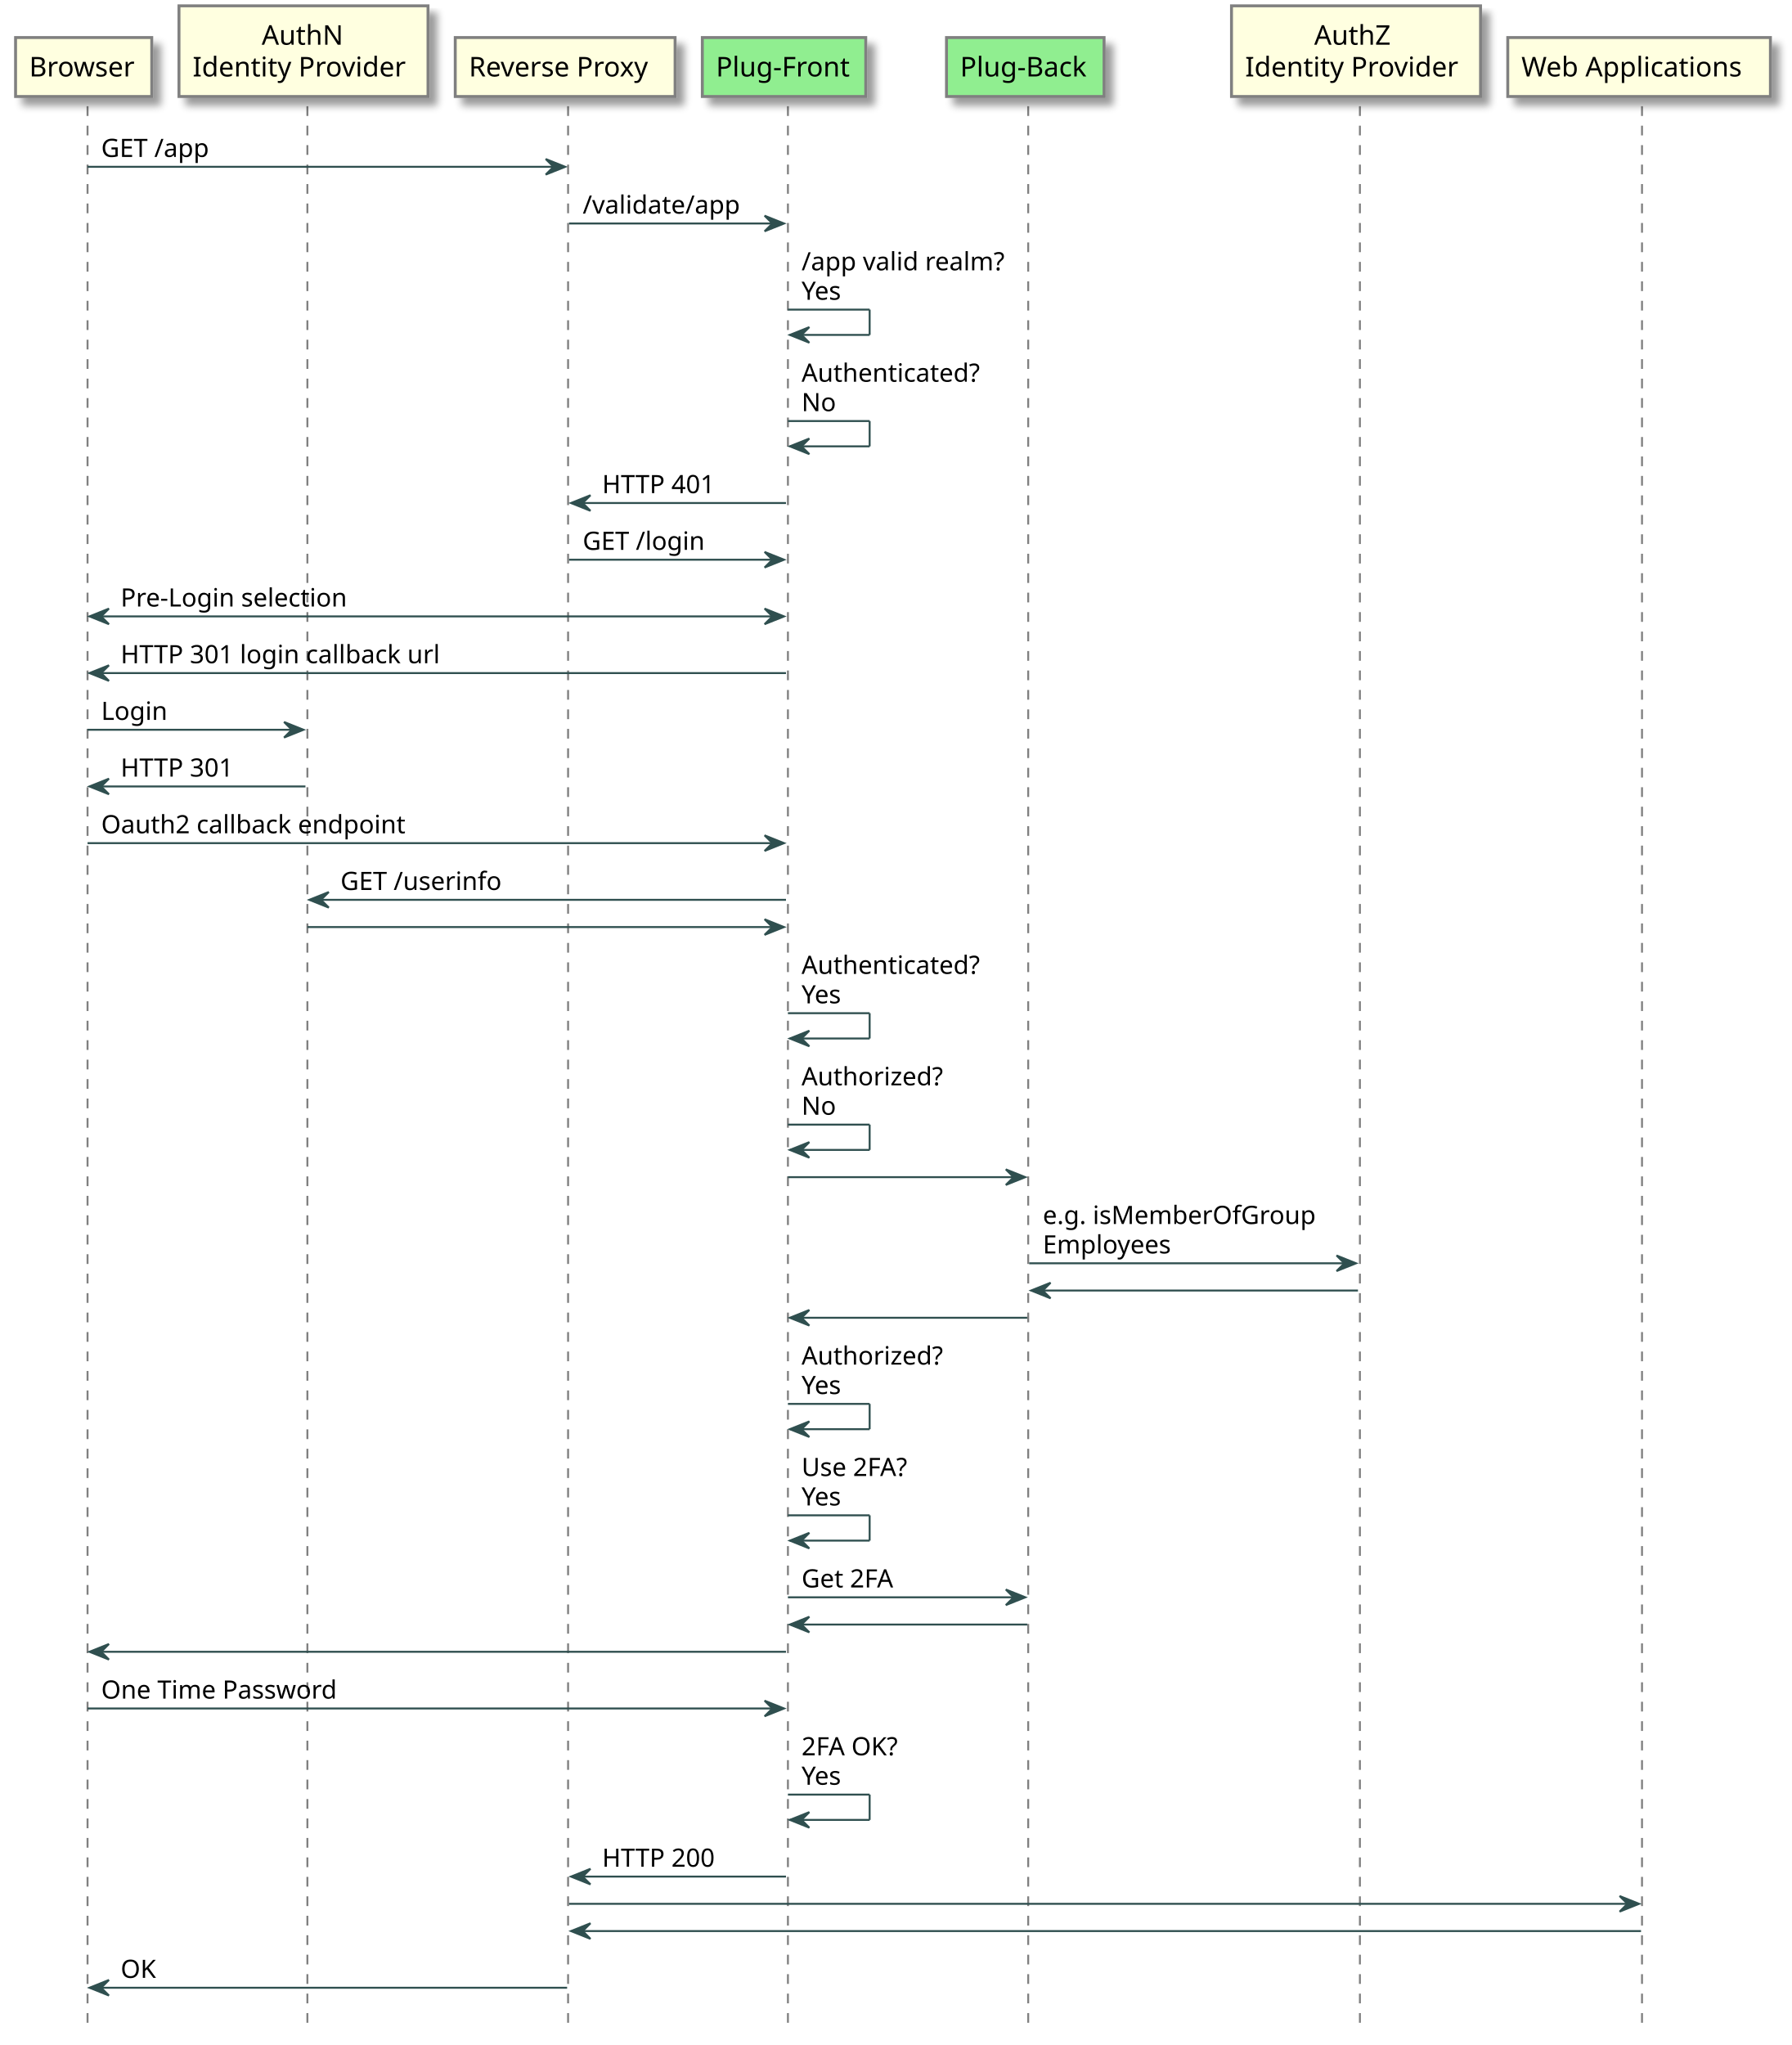
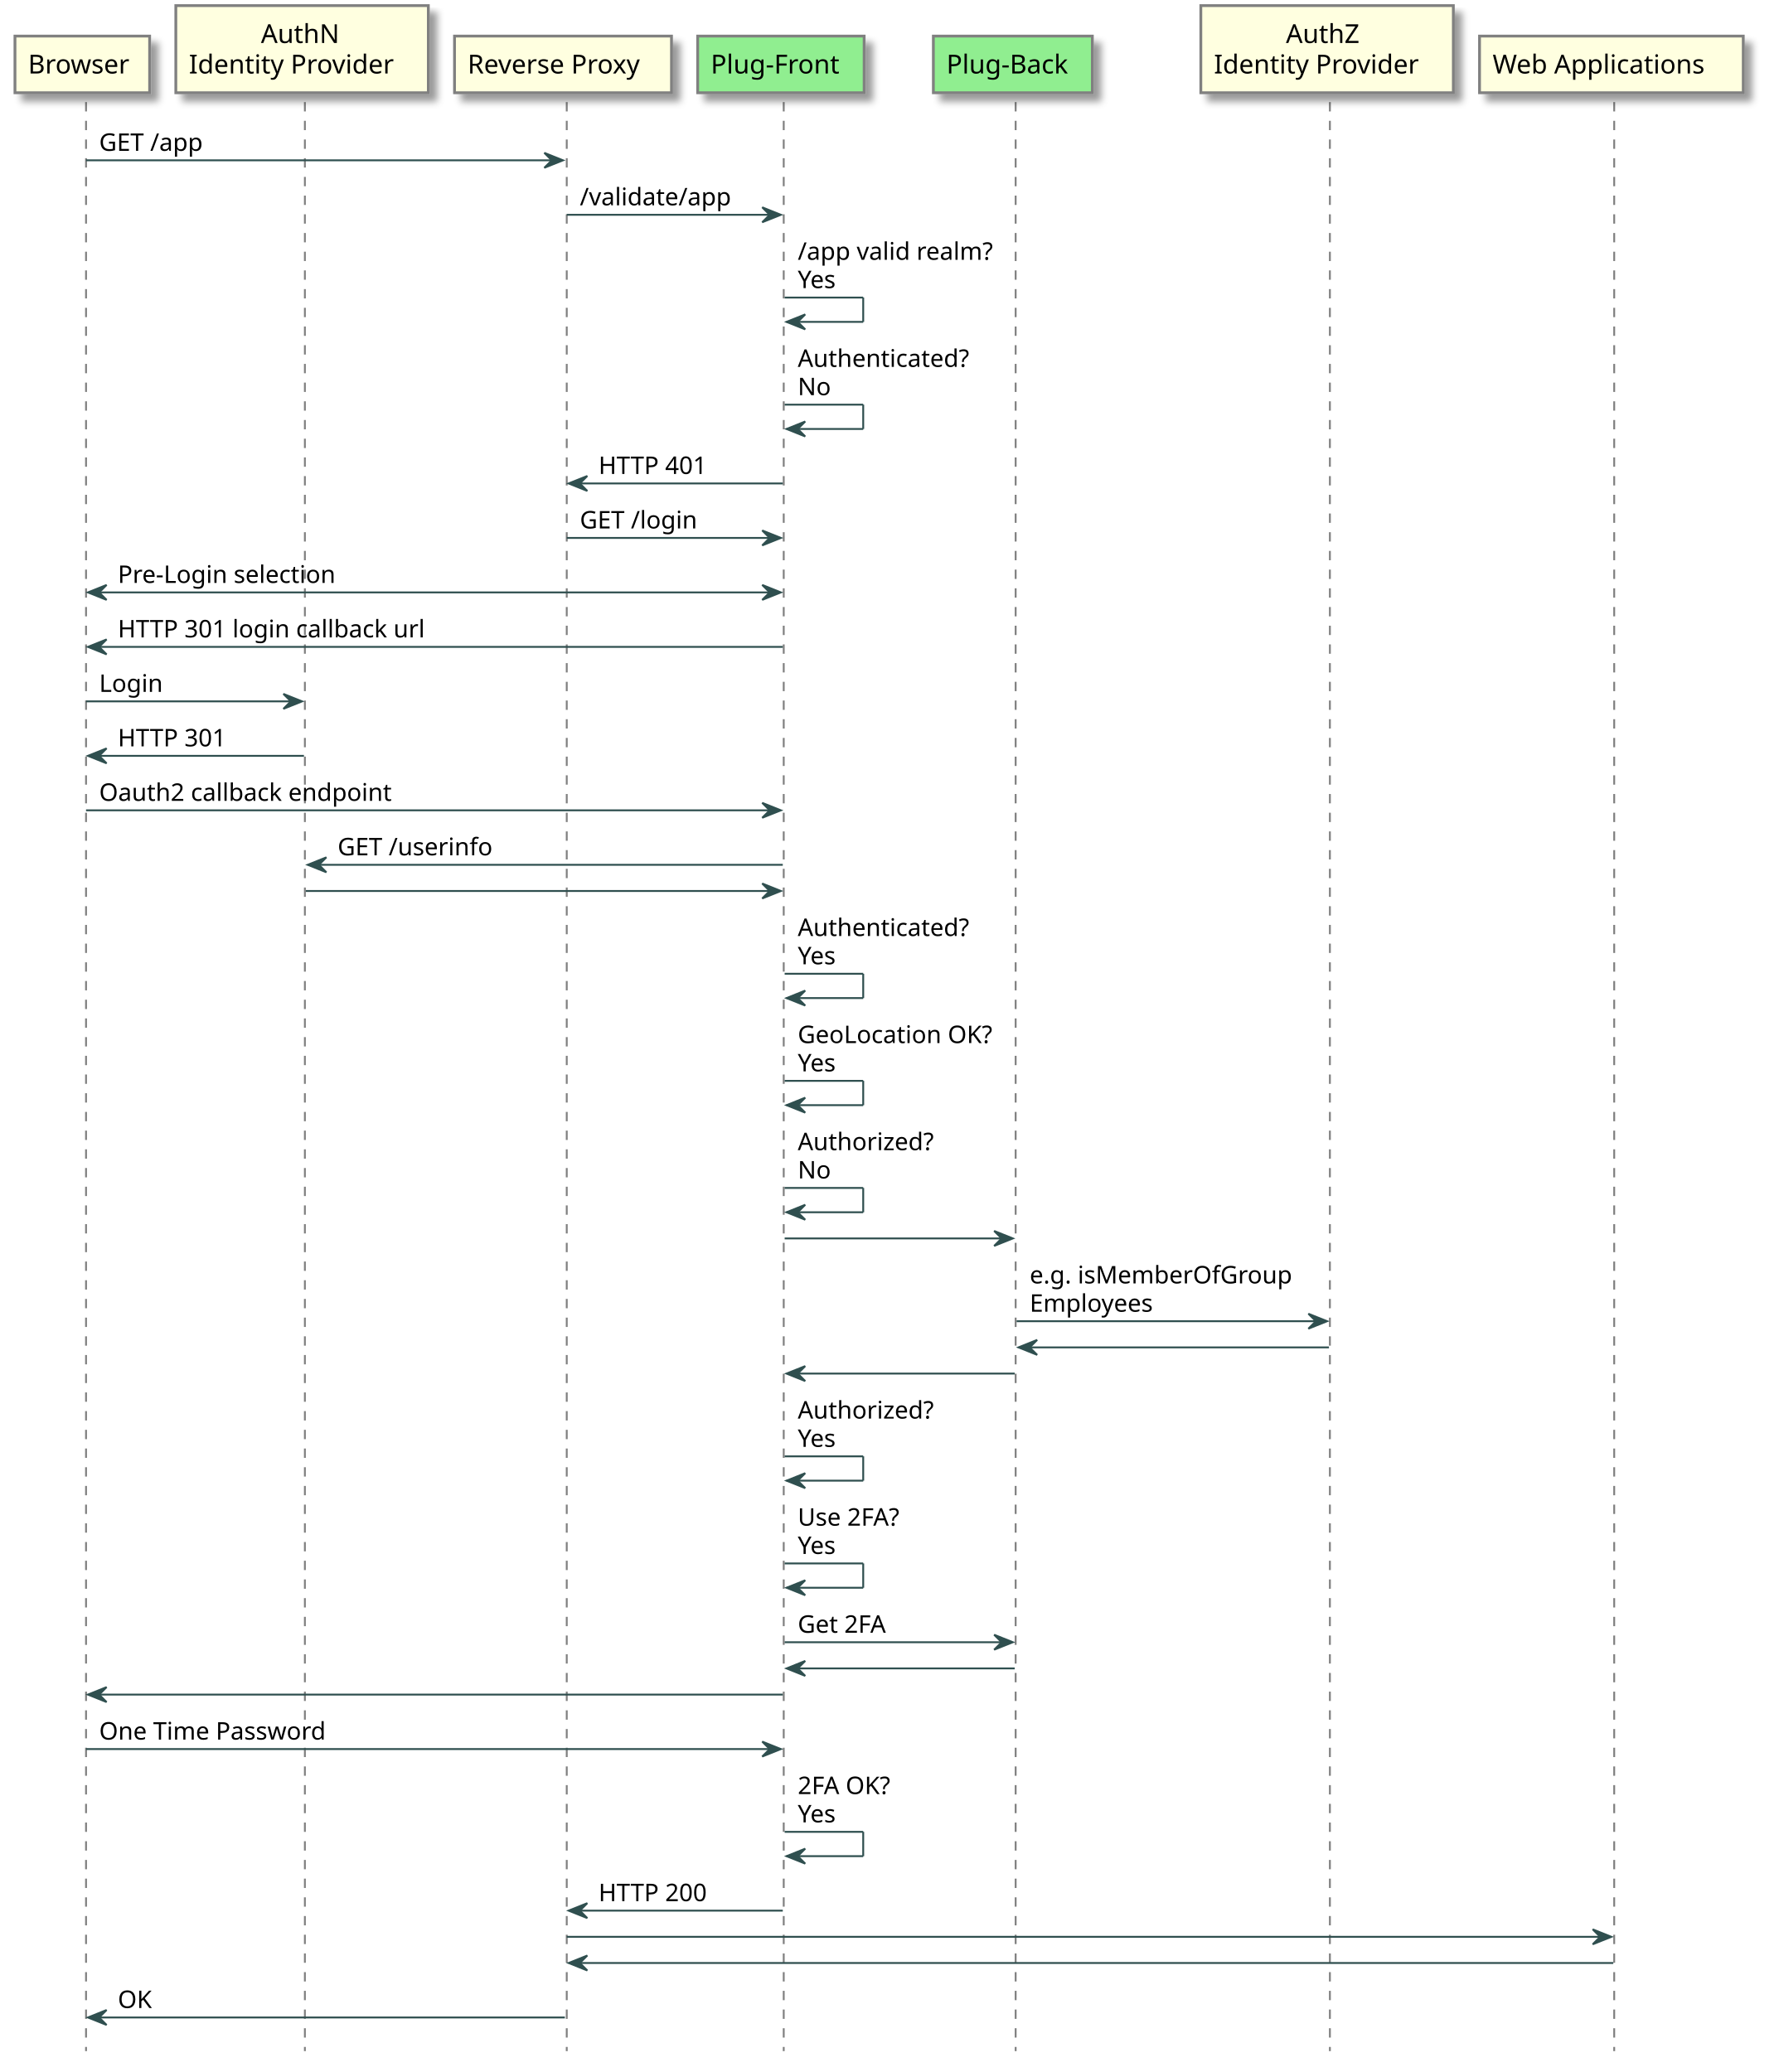
- <svg xmlns="http://www.w3.org/2000/svg" contentScriptType="application/ecmascript" contentStyleType="text/css" height="1051px" preserveAspectRatio="none" style="width:921px;height:1051px;" version="1.1" viewBox="0 0 921 1051" width="921px" zoomAndPan="magnify">
+ <svg xmlns="http://www.w3.org/2000/svg" contentScriptType="application/ecmascript" contentStyleType="text/css" height="1108px" preserveAspectRatio="none" style="width:951px;height:1108px;" version="1.1" viewBox="0 0 951 1108" width="951px" zoomAndPan="magnify">
  <defs>
-     <filter height="300%" id="flxm4xihtl1rq" width="300%" x="-1" y="-1">
+     <filter height="300%" id="f1vm9ypv76vdcs" width="300%" x="-1" y="-1">
      <feGaussianBlur result="blurOut" stdDeviation="2.0" />
      <feColorMatrix in="blurOut" result="blurOut2" type="matrix" values="0 0 0 0 0 0 0 0 0 0 0 0 0 0 0 0 0 0 .4 0" />
      <feOffset dx="4.0" dy="4.0" in="blurOut2" result="blurOut3" />
      <feBlend in="SourceGraphic" in2="blurOut3" mode="normal" />
    </filter>
  </defs>
  <g>
-     <line style="stroke: #808080; stroke-width: 1.0; stroke-dasharray: 5.0,5.0;" x1="45" x2="45" y1="54.594" y2="1039.578" />
-     <line style="stroke: #808080; stroke-width: 1.0; stroke-dasharray: 5.0,5.0;" x1="158" x2="158" y1="54.594" y2="1039.578" />
-     <line style="stroke: #808080; stroke-width: 1.0; stroke-dasharray: 5.0,5.0;" x1="292" x2="292" y1="54.594" y2="1039.578" />
-     <line style="stroke: #808080; stroke-width: 1.0; stroke-dasharray: 5.0,5.0;" x1="405" x2="405" y1="54.594" y2="1039.578" />
-     <line style="stroke: #808080; stroke-width: 1.0; stroke-dasharray: 5.0,5.0;" x1="528.5" x2="528.5" y1="54.594" y2="1039.578" />
-     <line style="stroke: #808080; stroke-width: 1.0; stroke-dasharray: 5.0,5.0;" x1="699" x2="699" y1="54.594" y2="1039.578" />
-     <line style="stroke: #808080; stroke-width: 1.0; stroke-dasharray: 5.0,5.0;" x1="844" x2="844" y1="54.594" y2="1039.578" />
-     <rect fill="#FFFFE0" filter="url(#flxm4xihtl1rq)" height="30.297" style="stroke: #808080; stroke-width: 1.5;" width="70" x="8" y="19.297" />
-     <text fill="#000000" font-family="sans-serif" font-size="14" lengthAdjust="spacingAndGlyphs" textLength="56" x="15" y="39.292">Browser</text>
-     <rect fill="#FFFFE0" filter="url(#flxm4xihtl1rq)" height="46.594" style="stroke: #808080; stroke-width: 1.5;" width="128" x="92" y="3" />
-     <text fill="#000000" font-family="sans-serif" font-size="14" lengthAdjust="spacingAndGlyphs" textLength="43" x="134.5" y="22.995">AuthN</text>
-     <text fill="#000000" font-family="sans-serif" font-size="14" lengthAdjust="spacingAndGlyphs" textLength="114" x="99" y="39.292">Identity Provider</text>
-     <rect fill="#FFFFE0" filter="url(#flxm4xihtl1rq)" height="30.297" style="stroke: #808080; stroke-width: 1.5;" width="113" x="234" y="19.297" />
-     <text fill="#000000" font-family="sans-serif" font-size="14" lengthAdjust="spacingAndGlyphs" textLength="99" x="241" y="39.292">Reverse Proxy</text>
-     <rect fill="#90EE90" filter="url(#flxm4xihtl1rq)" height="30.297" style="stroke: #808080; stroke-width: 1.5;" width="84" x="361" y="19.297" />
-     <text fill="#000000" font-family="sans-serif" font-size="14" lengthAdjust="spacingAndGlyphs" textLength="70" x="368" y="39.292">Plug-Front</text>
-     <rect fill="#90EE90" filter="url(#flxm4xihtl1rq)" height="30.297" style="stroke: #808080; stroke-width: 1.5;" width="81" x="486.5" y="19.297" />
-     <text fill="#000000" font-family="sans-serif" font-size="14" lengthAdjust="spacingAndGlyphs" textLength="67" x="493.5" y="39.292">Plug-Back</text>
-     <rect fill="#FFFFE0" filter="url(#flxm4xihtl1rq)" height="46.594" style="stroke: #808080; stroke-width: 1.5;" width="128" x="633" y="3" />
-     <text fill="#000000" font-family="sans-serif" font-size="14" lengthAdjust="spacingAndGlyphs" textLength="43" x="675.5" y="22.995">AuthZ</text>
-     <text fill="#000000" font-family="sans-serif" font-size="14" lengthAdjust="spacingAndGlyphs" textLength="114" x="640" y="39.292">Identity Provider</text>
-     <rect fill="#FFFFE0" filter="url(#flxm4xihtl1rq)" height="30.297" style="stroke: #808080; stroke-width: 1.5;" width="135" x="775" y="19.297" />
-     <text fill="#000000" font-family="sans-serif" font-size="14" lengthAdjust="spacingAndGlyphs" textLength="121" x="782" y="39.292">Web Applications</text>
-     <polygon fill="#2F4F4F" points="280.5,81.727,290.5,85.727,280.5,89.727,284.5,85.727" style="stroke: #2F4F4F; stroke-width: 1.0;" />
-     <line style="stroke: #2F4F4F; stroke-width: 1.0;" x1="45" x2="286.5" y1="85.727" y2="85.727" />
-     <text fill="#000000" font-family="sans-serif" font-size="13" lengthAdjust="spacingAndGlyphs" textLength="58" x="52" y="80.661">GET /app</text>
-     <polygon fill="#2F4F4F" points="393,110.859,403,114.859,393,118.859,397,114.859" style="stroke: #2F4F4F; stroke-width: 1.0;" />
-     <line style="stroke: #2F4F4F; stroke-width: 1.0;" x1="292.5" x2="399" y1="114.859" y2="114.859" />
-     <text fill="#000000" font-family="sans-serif" font-size="13" lengthAdjust="spacingAndGlyphs" textLength="84" x="299.5" y="109.793">/validate/app</text>
-     <line style="stroke: #2F4F4F; stroke-width: 1.0;" x1="405" x2="447" y1="159.125" y2="159.125" />
-     <line style="stroke: #2F4F4F; stroke-width: 1.0;" x1="447" x2="447" y1="159.125" y2="172.125" />
-     <line style="stroke: #2F4F4F; stroke-width: 1.0;" x1="406" x2="447" y1="172.125" y2="172.125" />
-     <polygon fill="#2F4F4F" points="416,168.125,406,172.125,416,176.125,412,172.125" style="stroke: #2F4F4F; stroke-width: 1.0;" />
-     <text fill="#000000" font-family="sans-serif" font-size="13" lengthAdjust="spacingAndGlyphs" textLength="110" x="412" y="138.926">/app valid realm?</text>
-     <text fill="#000000" font-family="sans-serif" font-size="13" lengthAdjust="spacingAndGlyphs" textLength="23" x="412" y="154.059">Yes</text>
-     <line style="stroke: #2F4F4F; stroke-width: 1.0;" x1="405" x2="447" y1="216.391" y2="216.391" />
-     <line style="stroke: #2F4F4F; stroke-width: 1.0;" x1="447" x2="447" y1="216.391" y2="229.391" />
-     <line style="stroke: #2F4F4F; stroke-width: 1.0;" x1="406" x2="447" y1="229.391" y2="229.391" />
-     <polygon fill="#2F4F4F" points="416,225.391,406,229.391,416,233.391,412,229.391" style="stroke: #2F4F4F; stroke-width: 1.0;" />
-     <text fill="#000000" font-family="sans-serif" font-size="13" lengthAdjust="spacingAndGlyphs" textLength="98" x="412" y="196.192">Authenticated?</text>
-     <text fill="#000000" font-family="sans-serif" font-size="13" lengthAdjust="spacingAndGlyphs" textLength="17" x="412" y="211.325">No</text>
-     <polygon fill="#2F4F4F" points="303.5,254.523,293.5,258.523,303.5,262.523,299.5,258.523" style="stroke: #2F4F4F; stroke-width: 1.0;" />
-     <line style="stroke: #2F4F4F; stroke-width: 1.0;" x1="297.5" x2="404" y1="258.523" y2="258.523" />
-     <text fill="#000000" font-family="sans-serif" font-size="13" lengthAdjust="spacingAndGlyphs" textLength="61" x="309.5" y="253.458">HTTP 401</text>
-     <polygon fill="#2F4F4F" points="393,283.656,403,287.656,393,291.656,397,287.656" style="stroke: #2F4F4F; stroke-width: 1.0;" />
-     <line style="stroke: #2F4F4F; stroke-width: 1.0;" x1="292.5" x2="399" y1="287.656" y2="287.656" />
-     <text fill="#000000" font-family="sans-serif" font-size="13" lengthAdjust="spacingAndGlyphs" textLength="64" x="299.5" y="282.59">GET /login</text>
-     <polygon fill="#2F4F4F" points="56,312.789,46,316.789,56,320.789,52,316.789" style="stroke: #2F4F4F; stroke-width: 1.0;" />
-     <polygon fill="#2F4F4F" points="393,312.789,403,316.789,393,320.789,397,316.789" style="stroke: #2F4F4F; stroke-width: 1.0;" />
-     <line style="stroke: #2F4F4F; stroke-width: 1.0;" x1="50" x2="399" y1="316.789" y2="316.789" />
-     <text fill="#000000" font-family="sans-serif" font-size="13" lengthAdjust="spacingAndGlyphs" textLength="124" x="62" y="311.723">Pre-Login selection</text>
-     <polygon fill="#2F4F4F" points="56,341.922,46,345.922,56,349.922,52,345.922" style="stroke: #2F4F4F; stroke-width: 1.0;" />
-     <line style="stroke: #2F4F4F; stroke-width: 1.0;" x1="50" x2="404" y1="345.922" y2="345.922" />
-     <text fill="#000000" font-family="sans-serif" font-size="13" lengthAdjust="spacingAndGlyphs" textLength="170" x="62" y="340.856">HTTP 301 login callback url</text>
-     <polygon fill="#2F4F4F" points="146,371.055,156,375.055,146,379.055,150,375.055" style="stroke: #2F4F4F; stroke-width: 1.0;" />
-     <line style="stroke: #2F4F4F; stroke-width: 1.0;" x1="45" x2="152" y1="375.055" y2="375.055" />
-     <text fill="#000000" font-family="sans-serif" font-size="13" lengthAdjust="spacingAndGlyphs" textLength="34" x="52" y="369.989">Login</text>
-     <polygon fill="#2F4F4F" points="56,400.188,46,404.188,56,408.188,52,404.188" style="stroke: #2F4F4F; stroke-width: 1.0;" />
-     <line style="stroke: #2F4F4F; stroke-width: 1.0;" x1="50" x2="157" y1="404.188" y2="404.188" />
-     <text fill="#000000" font-family="sans-serif" font-size="13" lengthAdjust="spacingAndGlyphs" textLength="61" x="62" y="399.122">HTTP 301</text>
-     <polygon fill="#2F4F4F" points="393,429.32,403,433.32,393,437.32,397,433.32" style="stroke: #2F4F4F; stroke-width: 1.0;" />
-     <line style="stroke: #2F4F4F; stroke-width: 1.0;" x1="45" x2="399" y1="433.32" y2="433.32" />
-     <text fill="#000000" font-family="sans-serif" font-size="13" lengthAdjust="spacingAndGlyphs" textLength="164" x="52" y="428.254">Oauth2 callback endpoint</text>
-     <polygon fill="#2F4F4F" points="169,458.453,159,462.453,169,466.453,165,462.453" style="stroke: #2F4F4F; stroke-width: 1.0;" />
-     <line style="stroke: #2F4F4F; stroke-width: 1.0;" x1="163" x2="404" y1="462.453" y2="462.453" />
-     <text fill="#000000" font-family="sans-serif" font-size="13" lengthAdjust="spacingAndGlyphs" textLength="86" x="175" y="457.387">GET /userinfo</text>
-     <polygon fill="#2F4F4F" points="393,472.453,403,476.453,393,480.453,397,476.453" style="stroke: #2F4F4F; stroke-width: 1.0;" />
-     <line style="stroke: #2F4F4F; stroke-width: 1.0;" x1="158" x2="399" y1="476.453" y2="476.453" />
-     <line style="stroke: #2F4F4F; stroke-width: 1.0;" x1="405" x2="447" y1="520.719" y2="520.719" />
-     <line style="stroke: #2F4F4F; stroke-width: 1.0;" x1="447" x2="447" y1="520.719" y2="533.719" />
-     <line style="stroke: #2F4F4F; stroke-width: 1.0;" x1="406" x2="447" y1="533.719" y2="533.719" />
-     <polygon fill="#2F4F4F" points="416,529.719,406,533.719,416,537.719,412,533.719" style="stroke: #2F4F4F; stroke-width: 1.0;" />
-     <text fill="#000000" font-family="sans-serif" font-size="13" lengthAdjust="spacingAndGlyphs" textLength="98" x="412" y="500.52">Authenticated?</text>
-     <text fill="#000000" font-family="sans-serif" font-size="13" lengthAdjust="spacingAndGlyphs" textLength="23" x="412" y="515.653">Yes</text>
-     <line style="stroke: #2F4F4F; stroke-width: 1.0;" x1="405" x2="447" y1="577.984" y2="577.984" />
-     <line style="stroke: #2F4F4F; stroke-width: 1.0;" x1="447" x2="447" y1="577.984" y2="590.984" />
-     <line style="stroke: #2F4F4F; stroke-width: 1.0;" x1="406" x2="447" y1="590.984" y2="590.984" />
-     <polygon fill="#2F4F4F" points="416,586.984,406,590.984,416,594.984,412,590.984" style="stroke: #2F4F4F; stroke-width: 1.0;" />
-     <text fill="#000000" font-family="sans-serif" font-size="13" lengthAdjust="spacingAndGlyphs" textLength="76" x="412" y="557.786">Authorized?</text>
-     <text fill="#000000" font-family="sans-serif" font-size="13" lengthAdjust="spacingAndGlyphs" textLength="17" x="412" y="572.918">No</text>
-     <polygon fill="#2F4F4F" points="517,600.984,527,604.984,517,608.984,521,604.984" style="stroke: #2F4F4F; stroke-width: 1.0;" />
-     <line style="stroke: #2F4F4F; stroke-width: 1.0;" x1="405" x2="523" y1="604.984" y2="604.984" />
-     <polygon fill="#2F4F4F" points="687,645.25,697,649.25,687,653.25,691,649.25" style="stroke: #2F4F4F; stroke-width: 1.0;" />
-     <line style="stroke: #2F4F4F; stroke-width: 1.0;" x1="529" x2="693" y1="649.25" y2="649.25" />
-     <text fill="#000000" font-family="sans-serif" font-size="13" lengthAdjust="spacingAndGlyphs" textLength="146" x="536" y="629.051">e.g. isMemberOfGroup</text>
-     <text fill="#000000" font-family="sans-serif" font-size="13" lengthAdjust="spacingAndGlyphs" textLength="73" x="536" y="644.184">Employees</text>
-     <polygon fill="#2F4F4F" points="540,659.25,530,663.25,540,667.25,536,663.25" style="stroke: #2F4F4F; stroke-width: 1.0;" />
-     <line style="stroke: #2F4F4F; stroke-width: 1.0;" x1="534" x2="698" y1="663.25" y2="663.25" />
-     <polygon fill="#2F4F4F" points="416,673.25,406,677.25,416,681.25,412,677.25" style="stroke: #2F4F4F; stroke-width: 1.0;" />
-     <line style="stroke: #2F4F4F; stroke-width: 1.0;" x1="410" x2="528" y1="677.25" y2="677.25" />
-     <line style="stroke: #2F4F4F; stroke-width: 1.0;" x1="405" x2="447" y1="721.516" y2="721.516" />
-     <line style="stroke: #2F4F4F; stroke-width: 1.0;" x1="447" x2="447" y1="721.516" y2="734.516" />
-     <line style="stroke: #2F4F4F; stroke-width: 1.0;" x1="406" x2="447" y1="734.516" y2="734.516" />
-     <polygon fill="#2F4F4F" points="416,730.516,406,734.516,416,738.516,412,734.516" style="stroke: #2F4F4F; stroke-width: 1.0;" />
-     <text fill="#000000" font-family="sans-serif" font-size="13" lengthAdjust="spacingAndGlyphs" textLength="76" x="412" y="701.317">Authorized?</text>
-     <text fill="#000000" font-family="sans-serif" font-size="13" lengthAdjust="spacingAndGlyphs" textLength="23" x="412" y="716.45">Yes</text>
-     <line style="stroke: #2F4F4F; stroke-width: 1.0;" x1="405" x2="447" y1="778.781" y2="778.781" />
-     <line style="stroke: #2F4F4F; stroke-width: 1.0;" x1="447" x2="447" y1="778.781" y2="791.781" />
-     <line style="stroke: #2F4F4F; stroke-width: 1.0;" x1="406" x2="447" y1="791.781" y2="791.781" />
-     <polygon fill="#2F4F4F" points="416,787.781,406,791.781,416,795.781,412,791.781" style="stroke: #2F4F4F; stroke-width: 1.0;" />
-     <text fill="#000000" font-family="sans-serif" font-size="13" lengthAdjust="spacingAndGlyphs" textLength="59" x="412" y="758.582">Use 2FA?</text>
-     <text fill="#000000" font-family="sans-serif" font-size="13" lengthAdjust="spacingAndGlyphs" textLength="23" x="412" y="773.715">Yes</text>
-     <polygon fill="#2F4F4F" points="517,816.914,527,820.914,517,824.914,521,820.914" style="stroke: #2F4F4F; stroke-width: 1.0;" />
-     <line style="stroke: #2F4F4F; stroke-width: 1.0;" x1="405" x2="523" y1="820.914" y2="820.914" />
-     <text fill="#000000" font-family="sans-serif" font-size="13" lengthAdjust="spacingAndGlyphs" textLength="52" x="412" y="815.848">Get 2FA</text>
-     <polygon fill="#2F4F4F" points="416,830.914,406,834.914,416,838.914,412,834.914" style="stroke: #2F4F4F; stroke-width: 1.0;" />
-     <line style="stroke: #2F4F4F; stroke-width: 1.0;" x1="410" x2="528" y1="834.914" y2="834.914" />
-     <polygon fill="#2F4F4F" points="56,844.914,46,848.914,56,852.914,52,848.914" style="stroke: #2F4F4F; stroke-width: 1.0;" />
-     <line style="stroke: #2F4F4F; stroke-width: 1.0;" x1="50" x2="404" y1="848.914" y2="848.914" />
-     <polygon fill="#2F4F4F" points="393,874.047,403,878.047,393,882.047,397,878.047" style="stroke: #2F4F4F; stroke-width: 1.0;" />
-     <line style="stroke: #2F4F4F; stroke-width: 1.0;" x1="45" x2="399" y1="878.047" y2="878.047" />
-     <text fill="#000000" font-family="sans-serif" font-size="13" lengthAdjust="spacingAndGlyphs" textLength="131" x="52" y="872.981">One Time Password</text>
-     <line style="stroke: #2F4F4F; stroke-width: 1.0;" x1="405" x2="447" y1="922.312" y2="922.312" />
-     <line style="stroke: #2F4F4F; stroke-width: 1.0;" x1="447" x2="447" y1="922.312" y2="935.312" />
-     <line style="stroke: #2F4F4F; stroke-width: 1.0;" x1="406" x2="447" y1="935.312" y2="935.312" />
-     <polygon fill="#2F4F4F" points="416,931.312,406,935.312,416,939.312,412,935.312" style="stroke: #2F4F4F; stroke-width: 1.0;" />
-     <text fill="#000000" font-family="sans-serif" font-size="13" lengthAdjust="spacingAndGlyphs" textLength="53" x="412" y="902.114">2FA OK?</text>
-     <text fill="#000000" font-family="sans-serif" font-size="13" lengthAdjust="spacingAndGlyphs" textLength="23" x="412" y="917.247">Yes</text>
-     <polygon fill="#2F4F4F" points="303.5,960.445,293.5,964.445,303.5,968.445,299.5,964.445" style="stroke: #2F4F4F; stroke-width: 1.0;" />
-     <line style="stroke: #2F4F4F; stroke-width: 1.0;" x1="297.5" x2="404" y1="964.445" y2="964.445" />
-     <text fill="#000000" font-family="sans-serif" font-size="13" lengthAdjust="spacingAndGlyphs" textLength="61" x="309.5" y="959.379">HTTP 200</text>
-     <polygon fill="#2F4F4F" points="832.5,974.445,842.5,978.445,832.5,982.445,836.5,978.445" style="stroke: #2F4F4F; stroke-width: 1.0;" />
-     <line style="stroke: #2F4F4F; stroke-width: 1.0;" x1="292.5" x2="838.5" y1="978.445" y2="978.445" />
-     <polygon fill="#2F4F4F" points="303.5,988.445,293.5,992.445,303.5,996.445,299.5,992.445" style="stroke: #2F4F4F; stroke-width: 1.0;" />
-     <line style="stroke: #2F4F4F; stroke-width: 1.0;" x1="297.5" x2="843.5" y1="992.445" y2="992.445" />
-     <polygon fill="#2F4F4F" points="56,1017.578,46,1021.578,56,1025.578,52,1021.578" style="stroke: #2F4F4F; stroke-width: 1.0;" />
-     <line style="stroke: #2F4F4F; stroke-width: 1.0;" x1="50" x2="291.5" y1="1021.578" y2="1021.578" />
-     <text fill="#000000" font-family="sans-serif" font-size="13" lengthAdjust="spacingAndGlyphs" textLength="19" x="62" y="1016.512">OK</text>
+     <line style="stroke: #808080; stroke-width: 1.0; stroke-dasharray: 5.0,5.0;" x1="46" x2="46" y1="54.594" y2="1096.844" />
+     <line style="stroke: #808080; stroke-width: 1.0; stroke-dasharray: 5.0,5.0;" x1="163" x2="163" y1="54.594" y2="1096.844" />
+     <line style="stroke: #808080; stroke-width: 1.0; stroke-dasharray: 5.0,5.0;" x1="303" x2="303" y1="54.594" y2="1096.844" />
+     <line style="stroke: #808080; stroke-width: 1.0; stroke-dasharray: 5.0,5.0;" x1="419" x2="419" y1="54.594" y2="1096.844" />
+     <line style="stroke: #808080; stroke-width: 1.0; stroke-dasharray: 5.0,5.0;" x1="543" x2="543" y1="54.594" y2="1096.844" />
+     <line style="stroke: #808080; stroke-width: 1.0; stroke-dasharray: 5.0,5.0;" x1="711" x2="711" y1="54.594" y2="1096.844" />
+     <line style="stroke: #808080; stroke-width: 1.0; stroke-dasharray: 5.0,5.0;" x1="863" x2="863" y1="54.594" y2="1096.844" />
+     <rect fill="#FFFFE0" filter="url(#f1vm9ypv76vdcs)" height="30.297" style="stroke: #808080; stroke-width: 1.5;" width="72" x="8" y="19.297" />
+     <text fill="#000000" font-family="sans-serif" font-size="14" lengthAdjust="spacingAndGlyphs" textLength="58" x="15" y="39.292">Browser</text>
+     <rect fill="#FFFFE0" filter="url(#f1vm9ypv76vdcs)" height="46.594" style="stroke: #808080; stroke-width: 1.5;" width="135" x="94" y="3" />
+     <text fill="#000000" font-family="sans-serif" font-size="14" lengthAdjust="spacingAndGlyphs" textLength="44" x="139.5" y="22.995">AuthN</text>
+     <text fill="#000000" font-family="sans-serif" font-size="14" lengthAdjust="spacingAndGlyphs" textLength="121" x="101" y="39.292">Identity Provider</text>
+     <rect fill="#FFFFE0" filter="url(#f1vm9ypv76vdcs)" height="30.297" style="stroke: #808080; stroke-width: 1.5;" width="116" x="243" y="19.297" />
+     <text fill="#000000" font-family="sans-serif" font-size="14" lengthAdjust="spacingAndGlyphs" textLength="102" x="250" y="39.292">Reverse Proxy</text>
+     <rect fill="#90EE90" filter="url(#f1vm9ypv76vdcs)" height="30.297" style="stroke: #808080; stroke-width: 1.5;" width="89" x="373" y="19.297" />
+     <text fill="#000000" font-family="sans-serif" font-size="14" lengthAdjust="spacingAndGlyphs" textLength="75" x="380" y="39.292">Plug-Front</text>
+     <rect fill="#90EE90" filter="url(#f1vm9ypv76vdcs)" height="30.297" style="stroke: #808080; stroke-width: 1.5;" width="85" x="499" y="19.297" />
+     <text fill="#000000" font-family="sans-serif" font-size="14" lengthAdjust="spacingAndGlyphs" textLength="71" x="506" y="39.292">Plug-Back</text>
+     <rect fill="#FFFFE0" filter="url(#f1vm9ypv76vdcs)" height="46.594" style="stroke: #808080; stroke-width: 1.5;" width="135" x="642" y="3" />
+     <text fill="#000000" font-family="sans-serif" font-size="14" lengthAdjust="spacingAndGlyphs" textLength="44" x="687.5" y="22.995">AuthZ</text>
+     <text fill="#000000" font-family="sans-serif" font-size="14" lengthAdjust="spacingAndGlyphs" textLength="121" x="649" y="39.292">Identity Provider</text>
+     <rect fill="#FFFFE0" filter="url(#f1vm9ypv76vdcs)" height="30.297" style="stroke: #808080; stroke-width: 1.5;" width="141" x="791" y="19.297" />
+     <text fill="#000000" font-family="sans-serif" font-size="14" lengthAdjust="spacingAndGlyphs" textLength="127" x="798" y="39.292">Web Applications</text>
+     <polygon fill="#2F4F4F" points="291,81.727,301,85.727,291,89.727,295,85.727" style="stroke: #2F4F4F; stroke-width: 1.0;" />
+     <line style="stroke: #2F4F4F; stroke-width: 1.0;" x1="46" x2="297" y1="85.727" y2="85.727" />
+     <text fill="#000000" font-family="sans-serif" font-size="13" lengthAdjust="spacingAndGlyphs" textLength="58" x="53" y="80.661">GET /app</text>
+     <polygon fill="#2F4F4F" points="407.5,110.859,417.5,114.859,407.5,118.859,411.5,114.859" style="stroke: #2F4F4F; stroke-width: 1.0;" />
+     <line style="stroke: #2F4F4F; stroke-width: 1.0;" x1="303" x2="413.5" y1="114.859" y2="114.859" />
+     <text fill="#000000" font-family="sans-serif" font-size="13" lengthAdjust="spacingAndGlyphs" textLength="83" x="310" y="109.793">/validate/app</text>
+     <line style="stroke: #2F4F4F; stroke-width: 1.0;" x1="419.5" x2="461.5" y1="159.125" y2="159.125" />
+     <line style="stroke: #2F4F4F; stroke-width: 1.0;" x1="461.5" x2="461.5" y1="159.125" y2="172.125" />
+     <line style="stroke: #2F4F4F; stroke-width: 1.0;" x1="420.5" x2="461.5" y1="172.125" y2="172.125" />
+     <polygon fill="#2F4F4F" points="430.5,168.125,420.5,172.125,430.5,176.125,426.5,172.125" style="stroke: #2F4F4F; stroke-width: 1.0;" />
+     <text fill="#000000" font-family="sans-serif" font-size="13" lengthAdjust="spacingAndGlyphs" textLength="110" x="426.5" y="138.926">/app valid realm?</text>
+     <text fill="#000000" font-family="sans-serif" font-size="13" lengthAdjust="spacingAndGlyphs" textLength="23" x="426.5" y="154.059">Yes</text>
+     <line style="stroke: #2F4F4F; stroke-width: 1.0;" x1="419.5" x2="461.5" y1="216.391" y2="216.391" />
+     <line style="stroke: #2F4F4F; stroke-width: 1.0;" x1="461.5" x2="461.5" y1="216.391" y2="229.391" />
+     <line style="stroke: #2F4F4F; stroke-width: 1.0;" x1="420.5" x2="461.5" y1="229.391" y2="229.391" />
+     <polygon fill="#2F4F4F" points="430.5,225.391,420.5,229.391,430.5,233.391,426.5,229.391" style="stroke: #2F4F4F; stroke-width: 1.0;" />
+     <text fill="#000000" font-family="sans-serif" font-size="13" lengthAdjust="spacingAndGlyphs" textLength="97" x="426.5" y="196.192">Authenticated?</text>
+     <text fill="#000000" font-family="sans-serif" font-size="13" lengthAdjust="spacingAndGlyphs" textLength="17" x="426.5" y="211.325">No</text>
+     <polygon fill="#2F4F4F" points="314,254.523,304,258.523,314,262.523,310,258.523" style="stroke: #2F4F4F; stroke-width: 1.0;" />
+     <line style="stroke: #2F4F4F; stroke-width: 1.0;" x1="308" x2="418.5" y1="258.523" y2="258.523" />
+     <text fill="#000000" font-family="sans-serif" font-size="13" lengthAdjust="spacingAndGlyphs" textLength="61" x="320" y="253.458">HTTP 401</text>
+     <polygon fill="#2F4F4F" points="407.5,283.656,417.5,287.656,407.5,291.656,411.5,287.656" style="stroke: #2F4F4F; stroke-width: 1.0;" />
+     <line style="stroke: #2F4F4F; stroke-width: 1.0;" x1="303" x2="413.5" y1="287.656" y2="287.656" />
+     <text fill="#000000" font-family="sans-serif" font-size="13" lengthAdjust="spacingAndGlyphs" textLength="64" x="310" y="282.59">GET /login</text>
+     <polygon fill="#2F4F4F" points="57,312.789,47,316.789,57,320.789,53,316.789" style="stroke: #2F4F4F; stroke-width: 1.0;" />
+     <polygon fill="#2F4F4F" points="407.5,312.789,417.5,316.789,407.5,320.789,411.5,316.789" style="stroke: #2F4F4F; stroke-width: 1.0;" />
+     <line style="stroke: #2F4F4F; stroke-width: 1.0;" x1="51" x2="413.5" y1="316.789" y2="316.789" />
+     <text fill="#000000" font-family="sans-serif" font-size="13" lengthAdjust="spacingAndGlyphs" textLength="121" x="63" y="311.723">Pre-Login selection</text>
+     <polygon fill="#2F4F4F" points="57,341.922,47,345.922,57,349.922,53,345.922" style="stroke: #2F4F4F; stroke-width: 1.0;" />
+     <line style="stroke: #2F4F4F; stroke-width: 1.0;" x1="51" x2="418.5" y1="345.922" y2="345.922" />
+     <text fill="#000000" font-family="sans-serif" font-size="13" lengthAdjust="spacingAndGlyphs" textLength="170" x="63" y="340.856">HTTP 301 login callback url</text>
+     <polygon fill="#2F4F4F" points="151.5,371.055,161.5,375.055,151.5,379.055,155.5,375.055" style="stroke: #2F4F4F; stroke-width: 1.0;" />
+     <line style="stroke: #2F4F4F; stroke-width: 1.0;" x1="46" x2="157.5" y1="375.055" y2="375.055" />
+     <text fill="#000000" font-family="sans-serif" font-size="13" lengthAdjust="spacingAndGlyphs" textLength="34" x="53" y="369.989">Login</text>
+     <polygon fill="#2F4F4F" points="57,400.188,47,404.188,57,408.188,53,404.188" style="stroke: #2F4F4F; stroke-width: 1.0;" />
+     <line style="stroke: #2F4F4F; stroke-width: 1.0;" x1="51" x2="162.5" y1="404.188" y2="404.188" />
+     <text fill="#000000" font-family="sans-serif" font-size="13" lengthAdjust="spacingAndGlyphs" textLength="61" x="63" y="399.122">HTTP 301</text>
+     <polygon fill="#2F4F4F" points="407.5,429.32,417.5,433.32,407.5,437.32,411.5,433.32" style="stroke: #2F4F4F; stroke-width: 1.0;" />
+     <line style="stroke: #2F4F4F; stroke-width: 1.0;" x1="46" x2="413.5" y1="433.32" y2="433.32" />
+     <text fill="#000000" font-family="sans-serif" font-size="13" lengthAdjust="spacingAndGlyphs" textLength="162" x="53" y="428.254">Oauth2 callback endpoint</text>
+     <polygon fill="#2F4F4F" points="174.5,458.453,164.5,462.453,174.5,466.453,170.5,462.453" style="stroke: #2F4F4F; stroke-width: 1.0;" />
+     <line style="stroke: #2F4F4F; stroke-width: 1.0;" x1="168.5" x2="418.5" y1="462.453" y2="462.453" />
+     <text fill="#000000" font-family="sans-serif" font-size="13" lengthAdjust="spacingAndGlyphs" textLength="86" x="180.5" y="457.387">GET /userinfo</text>
+     <polygon fill="#2F4F4F" points="407.5,472.453,417.5,476.453,407.5,480.453,411.5,476.453" style="stroke: #2F4F4F; stroke-width: 1.0;" />
+     <line style="stroke: #2F4F4F; stroke-width: 1.0;" x1="163.5" x2="413.5" y1="476.453" y2="476.453" />
+     <line style="stroke: #2F4F4F; stroke-width: 1.0;" x1="419.5" x2="461.5" y1="520.719" y2="520.719" />
+     <line style="stroke: #2F4F4F; stroke-width: 1.0;" x1="461.5" x2="461.5" y1="520.719" y2="533.719" />
+     <line style="stroke: #2F4F4F; stroke-width: 1.0;" x1="420.5" x2="461.5" y1="533.719" y2="533.719" />
+     <polygon fill="#2F4F4F" points="430.5,529.719,420.5,533.719,430.5,537.719,426.5,533.719" style="stroke: #2F4F4F; stroke-width: 1.0;" />
+     <text fill="#000000" font-family="sans-serif" font-size="13" lengthAdjust="spacingAndGlyphs" textLength="97" x="426.5" y="500.52">Authenticated?</text>
+     <text fill="#000000" font-family="sans-serif" font-size="13" lengthAdjust="spacingAndGlyphs" textLength="23" x="426.5" y="515.653">Yes</text>
+     <line style="stroke: #2F4F4F; stroke-width: 1.0;" x1="419.5" x2="461.5" y1="577.984" y2="577.984" />
+     <line style="stroke: #2F4F4F; stroke-width: 1.0;" x1="461.5" x2="461.5" y1="577.984" y2="590.984" />
+     <line style="stroke: #2F4F4F; stroke-width: 1.0;" x1="420.5" x2="461.5" y1="590.984" y2="590.984" />
+     <polygon fill="#2F4F4F" points="430.5,586.984,420.5,590.984,430.5,594.984,426.5,590.984" style="stroke: #2F4F4F; stroke-width: 1.0;" />
+     <text fill="#000000" font-family="sans-serif" font-size="13" lengthAdjust="spacingAndGlyphs" textLength="109" x="426.5" y="557.786">GeoLocation OK?</text>
+     <text fill="#000000" font-family="sans-serif" font-size="13" lengthAdjust="spacingAndGlyphs" textLength="23" x="426.5" y="572.918">Yes</text>
+     <line style="stroke: #2F4F4F; stroke-width: 1.0;" x1="419.5" x2="461.5" y1="635.25" y2="635.25" />
+     <line style="stroke: #2F4F4F; stroke-width: 1.0;" x1="461.5" x2="461.5" y1="635.25" y2="648.25" />
+     <line style="stroke: #2F4F4F; stroke-width: 1.0;" x1="420.5" x2="461.5" y1="648.25" y2="648.25" />
+     <polygon fill="#2F4F4F" points="430.5,644.25,420.5,648.25,430.5,652.25,426.5,648.25" style="stroke: #2F4F4F; stroke-width: 1.0;" />
+     <text fill="#000000" font-family="sans-serif" font-size="13" lengthAdjust="spacingAndGlyphs" textLength="76" x="426.5" y="615.051">Authorized?</text>
+     <text fill="#000000" font-family="sans-serif" font-size="13" lengthAdjust="spacingAndGlyphs" textLength="17" x="426.5" y="630.184">No</text>
+     <polygon fill="#2F4F4F" points="531.5,658.25,541.5,662.25,531.5,666.25,535.5,662.25" style="stroke: #2F4F4F; stroke-width: 1.0;" />
+     <line style="stroke: #2F4F4F; stroke-width: 1.0;" x1="419.5" x2="537.5" y1="662.25" y2="662.25" />
+     <polygon fill="#2F4F4F" points="699.5,702.516,709.5,706.516,699.5,710.516,703.5,706.516" style="stroke: #2F4F4F; stroke-width: 1.0;" />
+     <line style="stroke: #2F4F4F; stroke-width: 1.0;" x1="543.5" x2="705.5" y1="706.516" y2="706.516" />
+     <text fill="#000000" font-family="sans-serif" font-size="13" lengthAdjust="spacingAndGlyphs" textLength="144" x="550.5" y="686.317">e.g. isMemberOfGroup</text>
+     <text fill="#000000" font-family="sans-serif" font-size="13" lengthAdjust="spacingAndGlyphs" textLength="71" x="550.5" y="701.45">Employees</text>
+     <polygon fill="#2F4F4F" points="554.5,716.516,544.5,720.516,554.5,724.516,550.5,720.516" style="stroke: #2F4F4F; stroke-width: 1.0;" />
+     <line style="stroke: #2F4F4F; stroke-width: 1.0;" x1="548.5" x2="710.5" y1="720.516" y2="720.516" />
+     <polygon fill="#2F4F4F" points="430.5,730.516,420.5,734.516,430.5,738.516,426.5,734.516" style="stroke: #2F4F4F; stroke-width: 1.0;" />
+     <line style="stroke: #2F4F4F; stroke-width: 1.0;" x1="424.5" x2="542.5" y1="734.516" y2="734.516" />
+     <line style="stroke: #2F4F4F; stroke-width: 1.0;" x1="419.5" x2="461.5" y1="778.781" y2="778.781" />
+     <line style="stroke: #2F4F4F; stroke-width: 1.0;" x1="461.5" x2="461.5" y1="778.781" y2="791.781" />
+     <line style="stroke: #2F4F4F; stroke-width: 1.0;" x1="420.5" x2="461.5" y1="791.781" y2="791.781" />
+     <polygon fill="#2F4F4F" points="430.5,787.781,420.5,791.781,430.5,795.781,426.5,791.781" style="stroke: #2F4F4F; stroke-width: 1.0;" />
+     <text fill="#000000" font-family="sans-serif" font-size="13" lengthAdjust="spacingAndGlyphs" textLength="76" x="426.5" y="758.582">Authorized?</text>
+     <text fill="#000000" font-family="sans-serif" font-size="13" lengthAdjust="spacingAndGlyphs" textLength="23" x="426.5" y="773.715">Yes</text>
+     <line style="stroke: #2F4F4F; stroke-width: 1.0;" x1="419.5" x2="461.5" y1="836.047" y2="836.047" />
+     <line style="stroke: #2F4F4F; stroke-width: 1.0;" x1="461.5" x2="461.5" y1="836.047" y2="849.047" />
+     <line style="stroke: #2F4F4F; stroke-width: 1.0;" x1="420.5" x2="461.5" y1="849.047" y2="849.047" />
+     <polygon fill="#2F4F4F" points="430.5,845.047,420.5,849.047,430.5,853.047,426.5,849.047" style="stroke: #2F4F4F; stroke-width: 1.0;" />
+     <text fill="#000000" font-family="sans-serif" font-size="13" lengthAdjust="spacingAndGlyphs" textLength="59" x="426.5" y="815.848">Use 2FA?</text>
+     <text fill="#000000" font-family="sans-serif" font-size="13" lengthAdjust="spacingAndGlyphs" textLength="23" x="426.5" y="830.981">Yes</text>
+     <polygon fill="#2F4F4F" points="531.5,874.18,541.5,878.18,531.5,882.18,535.5,878.18" style="stroke: #2F4F4F; stroke-width: 1.0;" />
+     <line style="stroke: #2F4F4F; stroke-width: 1.0;" x1="419.5" x2="537.5" y1="878.18" y2="878.18" />
+     <text fill="#000000" font-family="sans-serif" font-size="13" lengthAdjust="spacingAndGlyphs" textLength="51" x="426.5" y="873.114">Get 2FA</text>
+     <polygon fill="#2F4F4F" points="430.5,888.18,420.5,892.18,430.5,896.18,426.5,892.18" style="stroke: #2F4F4F; stroke-width: 1.0;" />
+     <line style="stroke: #2F4F4F; stroke-width: 1.0;" x1="424.5" x2="542.5" y1="892.18" y2="892.18" />
+     <polygon fill="#2F4F4F" points="57,902.18,47,906.18,57,910.18,53,906.18" style="stroke: #2F4F4F; stroke-width: 1.0;" />
+     <line style="stroke: #2F4F4F; stroke-width: 1.0;" x1="51" x2="418.5" y1="906.18" y2="906.18" />
+     <polygon fill="#2F4F4F" points="407.5,931.312,417.5,935.312,407.5,939.312,411.5,935.312" style="stroke: #2F4F4F; stroke-width: 1.0;" />
+     <line style="stroke: #2F4F4F; stroke-width: 1.0;" x1="46" x2="413.5" y1="935.312" y2="935.312" />
+     <text fill="#000000" font-family="sans-serif" font-size="13" lengthAdjust="spacingAndGlyphs" textLength="128" x="53" y="930.247">One Time Password</text>
+     <line style="stroke: #2F4F4F; stroke-width: 1.0;" x1="419.5" x2="461.5" y1="979.578" y2="979.578" />
+     <line style="stroke: #2F4F4F; stroke-width: 1.0;" x1="461.5" x2="461.5" y1="979.578" y2="992.578" />
+     <line style="stroke: #2F4F4F; stroke-width: 1.0;" x1="420.5" x2="461.5" y1="992.578" y2="992.578" />
+     <polygon fill="#2F4F4F" points="430.5,988.578,420.5,992.578,430.5,996.578,426.5,992.578" style="stroke: #2F4F4F; stroke-width: 1.0;" />
+     <text fill="#000000" font-family="sans-serif" font-size="13" lengthAdjust="spacingAndGlyphs" textLength="53" x="426.5" y="959.379">2FA OK?</text>
+     <text fill="#000000" font-family="sans-serif" font-size="13" lengthAdjust="spacingAndGlyphs" textLength="23" x="426.5" y="974.512">Yes</text>
+     <polygon fill="#2F4F4F" points="314,1017.711,304,1021.711,314,1025.711,310,1021.711" style="stroke: #2F4F4F; stroke-width: 1.0;" />
+     <line style="stroke: #2F4F4F; stroke-width: 1.0;" x1="308" x2="418.5" y1="1021.711" y2="1021.711" />
+     <text fill="#000000" font-family="sans-serif" font-size="13" lengthAdjust="spacingAndGlyphs" textLength="61" x="320" y="1016.645">HTTP 200</text>
+     <polygon fill="#2F4F4F" points="851.5,1031.711,861.5,1035.711,851.5,1039.711,855.5,1035.711" style="stroke: #2F4F4F; stroke-width: 1.0;" />
+     <line style="stroke: #2F4F4F; stroke-width: 1.0;" x1="303" x2="857.5" y1="1035.711" y2="1035.711" />
+     <polygon fill="#2F4F4F" points="314,1045.711,304,1049.711,314,1053.711,310,1049.711" style="stroke: #2F4F4F; stroke-width: 1.0;" />
+     <line style="stroke: #2F4F4F; stroke-width: 1.0;" x1="308" x2="862.5" y1="1049.711" y2="1049.711" />
+     <polygon fill="#2F4F4F" points="57,1074.844,47,1078.844,57,1082.844,53,1078.844" style="stroke: #2F4F4F; stroke-width: 1.0;" />
+     <line style="stroke: #2F4F4F; stroke-width: 1.0;" x1="51" x2="302" y1="1078.844" y2="1078.844" />
+     <text fill="#000000" font-family="sans-serif" font-size="13" lengthAdjust="spacingAndGlyphs" textLength="18" x="63" y="1073.778">OK</text>
  </g>
</svg>
